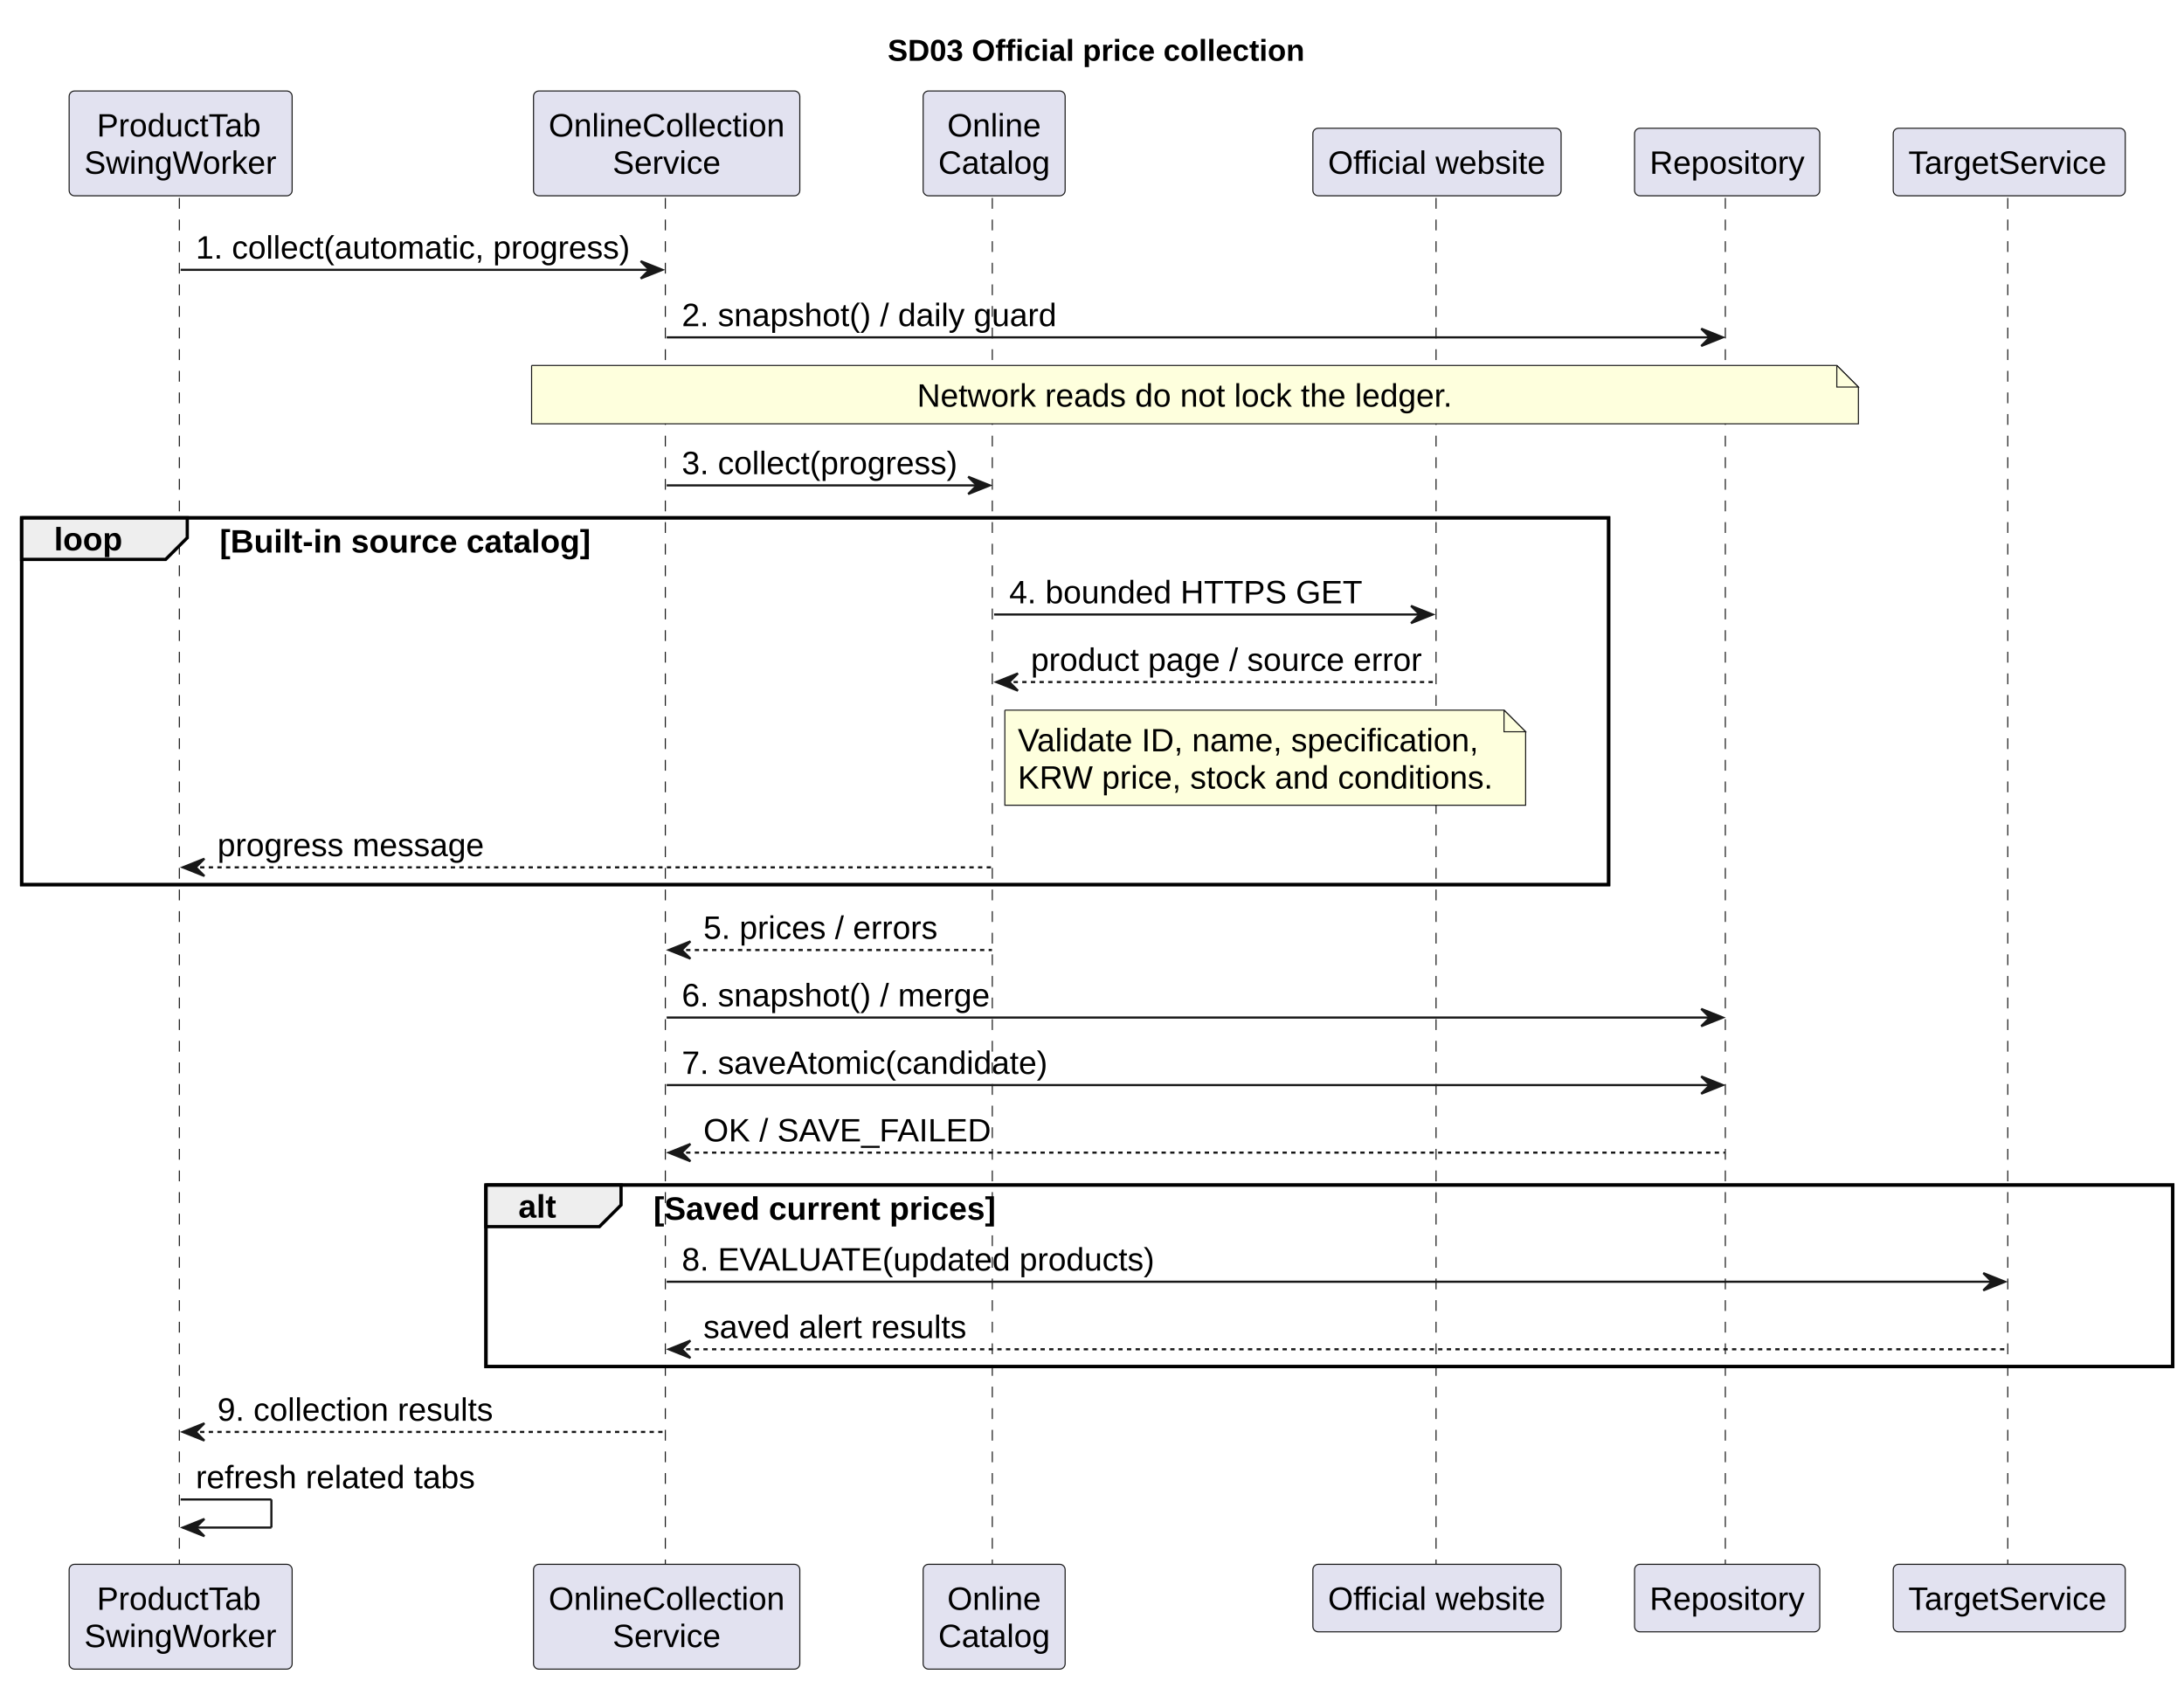
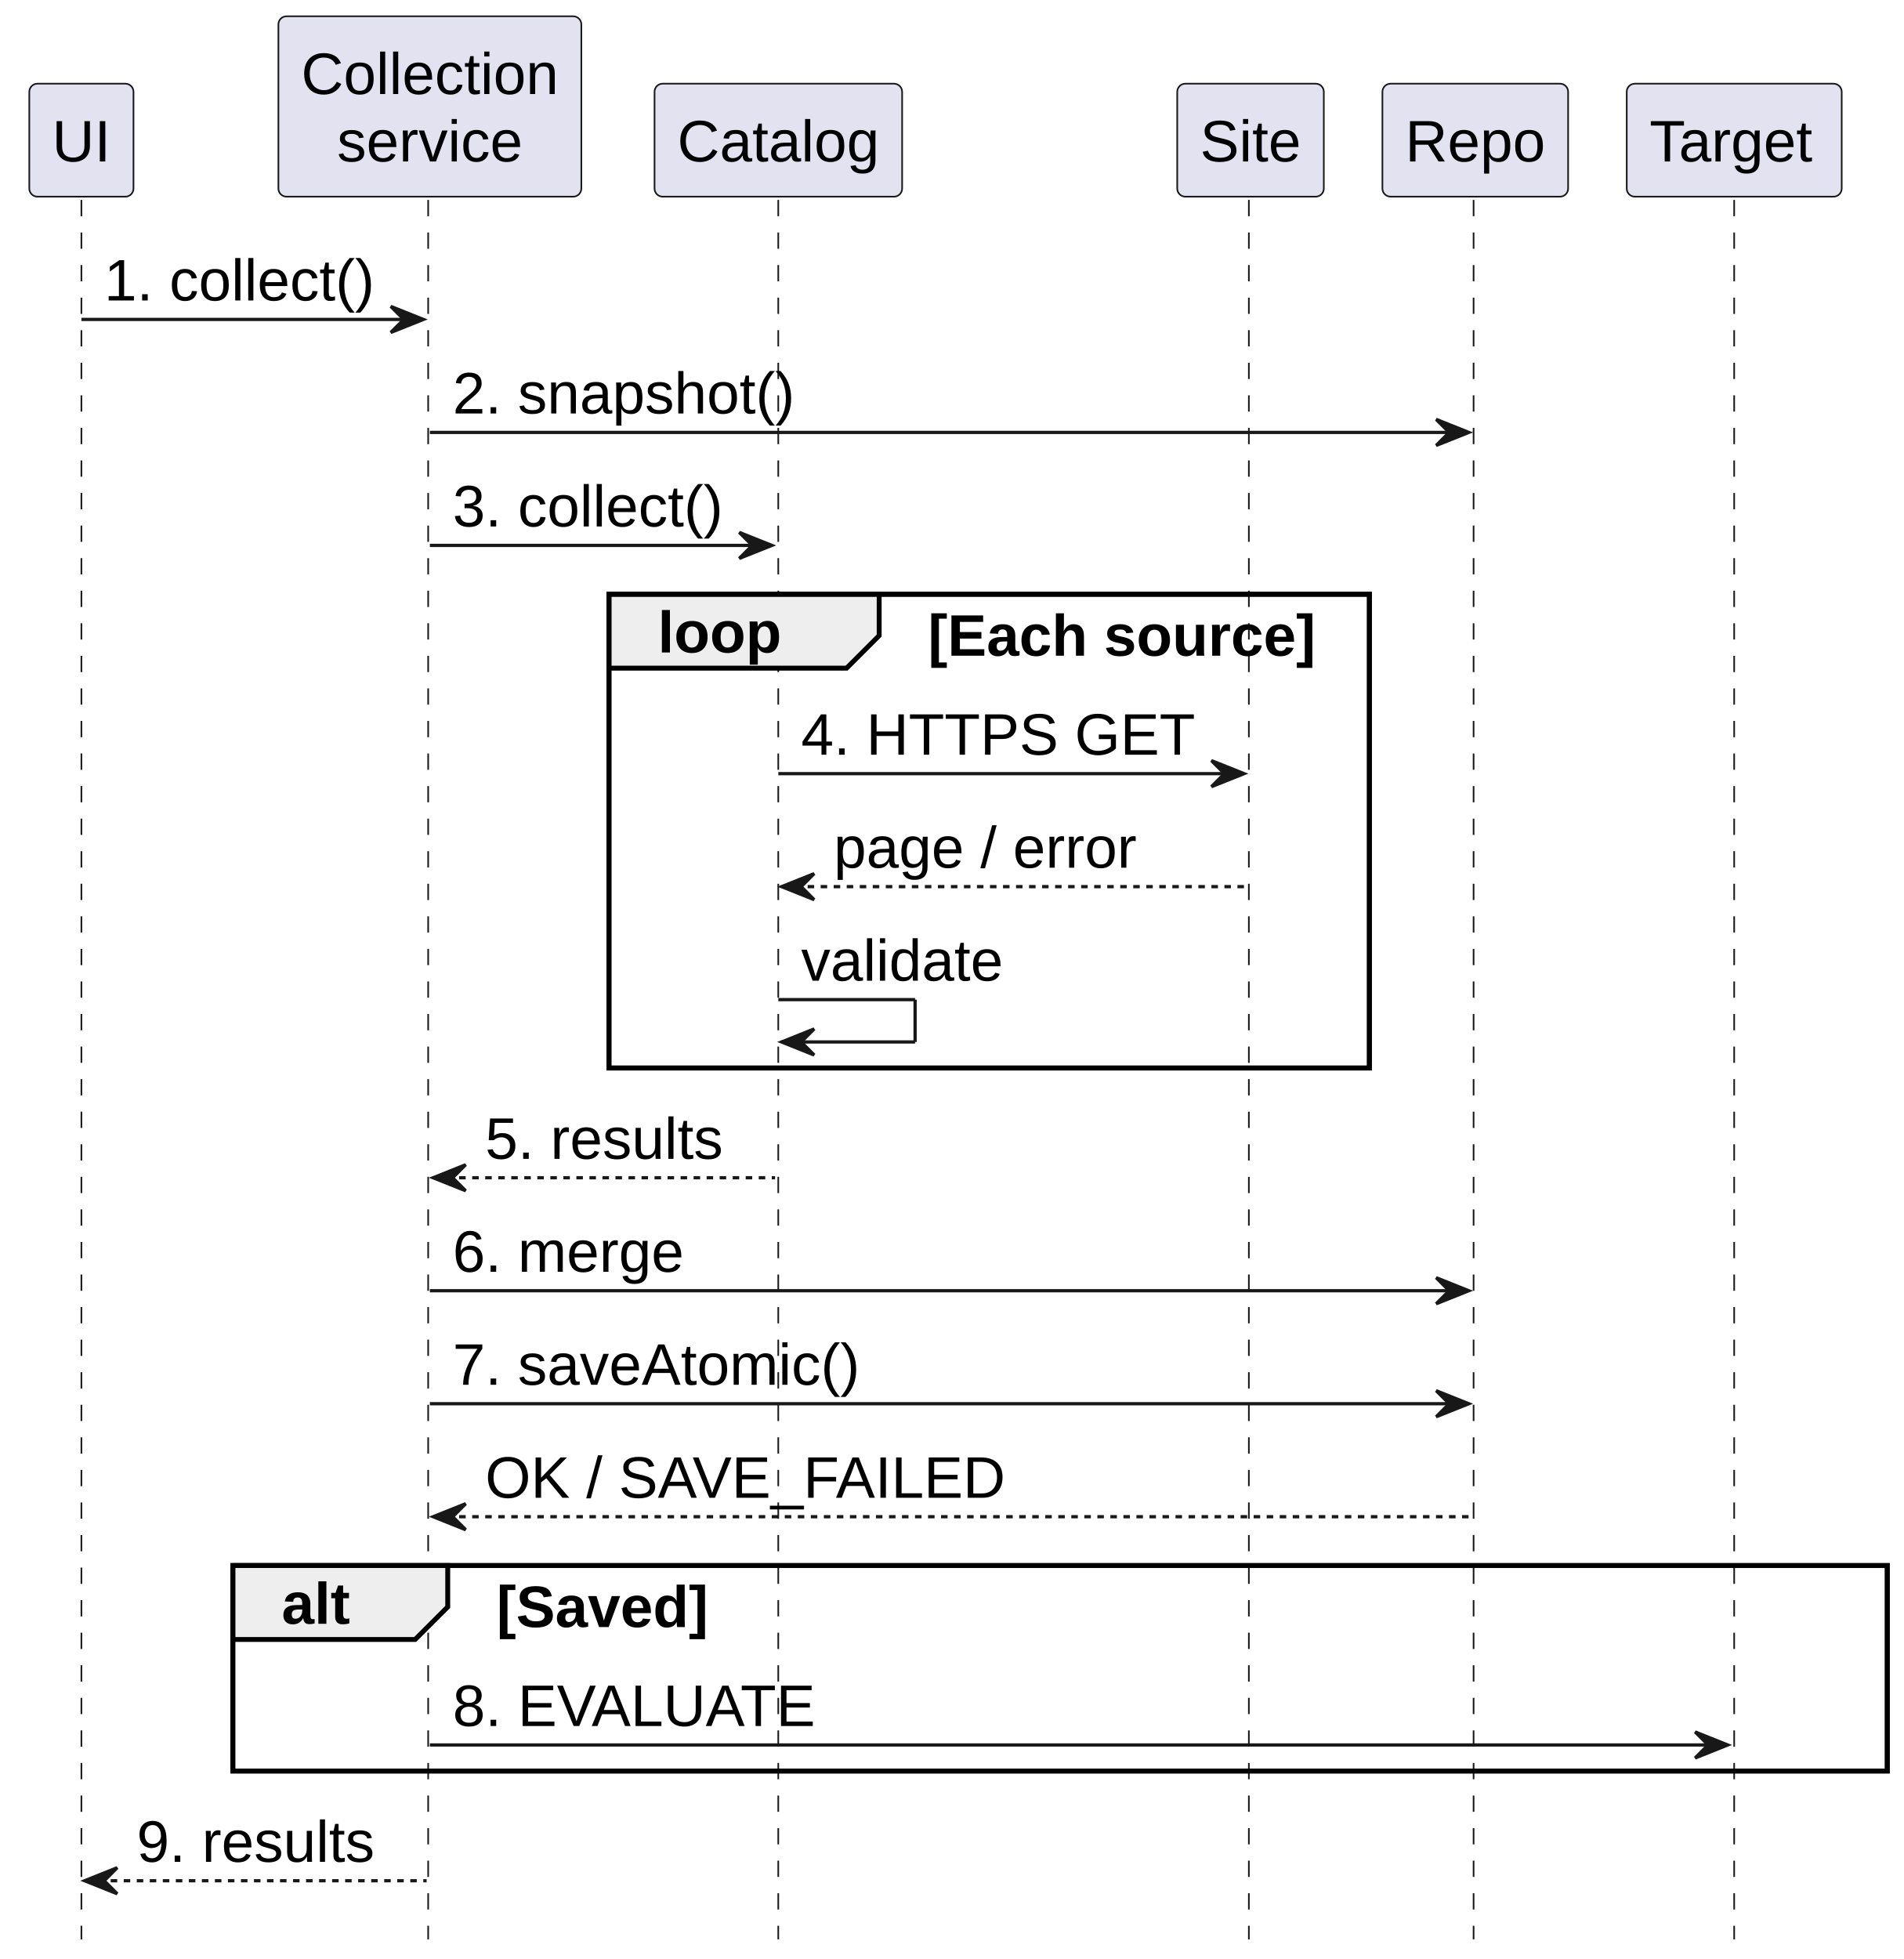
- <svg xmlns="http://www.w3.org/2000/svg" contentStyleType="text/css" data-diagram-type="SEQUENCE" height="1458.75px" preserveAspectRatio="none" style="width:1895px;height:1458px;background:#FFFFFF;" version="1.1" viewBox="0 0 1895 1458" width="1895.625px" zoomAndPan="magnify">
+ <svg xmlns="http://www.w3.org/2000/svg" contentStyleType="text/css" data-diagram-type="SEQUENCE" height="1128.75px" preserveAspectRatio="none" style="width:1096px;height:1128px;background:#FFFFFF;" version="1.1" viewBox="0 0 1096 1128" width="1096.875px" zoomAndPan="magnify">
  <defs />
  <g>
-     <text fill="#000000" font-family="Arial" font-size="26.25" font-weight="bold" lengthAdjust="spacing" textLength="361.783" x="770.182" y="52.747">SD03 Official price collection</text>
-     <rect fill="none" height="318.262" style="stroke:#000000;stroke-width:2.812;" width="1377.024" x="18.75" y="449.231" />
-     <rect fill="none" height="157.489" style="stroke:#000000;stroke-width:2.812;" width="1463.602" x="421.671" y="1028.107" />
+     <rect fill="none" height="272.796" style="stroke:#000000;stroke-width:2.812;" width="437.899" x="350.666" y="342.171" />
+     <rect fill="none" height="118.303" style="stroke:#000000;stroke-width:2.812;" width="952.725" x="134.065" y="901.454" />
    <g>
-       <rect fill="#000000" fill-opacity="0" height="1187.286" width="15" x="149.238" y="171.742" />
-       <line style="stroke:#181818;stroke-width:0.938;stroke-dasharray:9.375,9.375;" x1="155.625" x2="155.625" y1="171.742" y2="1359.028" />
+       <rect fill="#000000" fill-opacity="0" height="1001.572" width="15" x="39.375" y="115.118" />
+       <line style="stroke:#181818;stroke-width:0.938;stroke-dasharray:9.375,9.375;" x1="46.875" x2="46.875" y1="115.118" y2="1116.691" />
    </g>
    <g>
-       <rect fill="#000000" fill-opacity="0" height="1187.286" width="15" x="570.945" y="171.742" />
-       <line style="stroke:#181818;stroke-width:0.938;stroke-dasharray:9.375,9.375;" x1="577.296" x2="577.296" y1="171.742" y2="1359.028" />
+       <rect fill="#000000" fill-opacity="0" height="1001.572" width="15" x="240.04" y="115.118" />
+       <line style="stroke:#181818;stroke-width:0.938;stroke-dasharray:9.375,9.375;" x1="246.565" x2="246.565" y1="115.118" y2="1116.691" />
    </g>
    <g>
-       <rect fill="#000000" fill-opacity="0" height="1187.286" width="15" x="855.09" y="171.742" />
-       <line style="stroke:#181818;stroke-width:0.938;stroke-dasharray:9.375,9.375;" x1="860.995" x2="860.995" y1="171.742" y2="1359.028" />
+       <rect fill="#000000" fill-opacity="0" height="1001.572" width="15" x="440.706" y="115.118" />
+       <line style="stroke:#181818;stroke-width:0.938;stroke-dasharray:9.375,9.375;" x1="448.166" x2="448.166" y1="115.118" y2="1116.691" />
    </g>
    <g>
-       <rect fill="#000000" fill-opacity="0" height="1187.286" width="15" x="1239.334" y="171.742" />
-       <line style="stroke:#181818;stroke-width:0.938;stroke-dasharray:9.375,9.375;" x1="1246.019" x2="1246.019" y1="171.742" y2="1359.028" />
+       <rect fill="#000000" fill-opacity="0" height="1001.572" width="15" x="712.612" y="115.118" />
+       <line style="stroke:#181818;stroke-width:0.938;stroke-dasharray:9.375,9.375;" x1="719.159" x2="719.159" y1="115.118" y2="1116.691" />
    </g>
    <g>
-       <rect fill="#000000" fill-opacity="0" height="1187.286" width="15" x="1491.115" y="171.742" />
-       <line style="stroke:#181818;stroke-width:0.938;stroke-dasharray:9.375,9.375;" x1="1497.024" x2="1497.024" y1="171.742" y2="1359.028" />
+       <rect fill="#000000" fill-opacity="0" height="1001.572" width="15" x="842.032" y="115.118" />
+       <line style="stroke:#181818;stroke-width:0.938;stroke-dasharray:9.375,9.375;" x1="848.565" x2="848.565" y1="115.118" y2="1116.691" />
    </g>
    <g>
-       <rect fill="#000000" fill-opacity="0" height="1187.286" width="15" x="1735.864" y="171.742" />
-       <line style="stroke:#181818;stroke-width:0.938;stroke-dasharray:9.375,9.375;" x1="1742.081" x2="1742.081" y1="171.742" y2="1359.028" />
+       <rect fill="#000000" fill-opacity="0" height="1001.572" width="15" x="991.144" y="115.118" />
+       <line style="stroke:#181818;stroke-width:0.938;stroke-dasharray:9.375,9.375;" x1="998.623" x2="998.623" y1="115.118" y2="1116.691" />
    </g>
    <g class="participant participant-head" data-participant="UI">
-       <rect fill="#E2E2F0" height="90.932" rx="4.688" ry="4.688" style="stroke:#181818;stroke-width:0.938;" width="193.476" x="60" y="78.935" />
-       <text fill="#000000" font-family="Arial" font-size="28.125" lengthAdjust="spacing" textLength="145.39" x="84.043" y="118.441">ProductTab</text>
-       <text fill="#000000" font-family="Arial" font-size="28.125" lengthAdjust="spacing" textLength="167.226" x="73.125" y="150.782">SwingWorker</text>
-     </g>
-     <g class="participant participant-tail" data-participant="UI">
-       <rect fill="#E2E2F0" height="90.932" rx="4.688" ry="4.688" style="stroke:#181818;stroke-width:0.938;" width="193.476" x="60" y="1357.153" />
-       <text fill="#000000" font-family="Arial" font-size="28.125" lengthAdjust="spacing" textLength="145.39" x="84.043" y="1396.659">ProductTab</text>
-       <text fill="#000000" font-family="Arial" font-size="28.125" lengthAdjust="spacing" textLength="167.226" x="73.125" y="1429">SwingWorker</text>
+       <rect fill="#E2E2F0" height="65.059" rx="4.688" ry="4.688" style="stroke:#181818;stroke-width:0.938;" width="60" x="16.875" y="48.184" />
+       <text fill="#000000" font-family="Arial" font-size="33.75" lengthAdjust="spacing" textLength="33.75" x="30" y="92.966">UI</text>
    </g>
    <g class="participant participant-head" data-participant="Service">
-       <rect fill="#E2E2F0" height="90.932" rx="4.688" ry="4.688" style="stroke:#181818;stroke-width:0.938;" width="231.049" x="462.921" y="78.935" />
-       <text fill="#000000" font-family="Arial" font-size="28.125" lengthAdjust="spacing" textLength="204.799" x="476.046" y="118.441">OnlineCollection</text>
-       <text fill="#000000" font-family="Arial" font-size="28.125" lengthAdjust="spacing" textLength="93.782" x="531.554" y="150.782">Service</text>
-     </g>
-     <g class="participant participant-tail" data-participant="Service">
-       <rect fill="#E2E2F0" height="90.932" rx="4.688" ry="4.688" style="stroke:#181818;stroke-width:0.938;" width="231.049" x="462.921" y="1357.153" />
-       <text fill="#000000" font-family="Arial" font-size="28.125" lengthAdjust="spacing" textLength="204.799" x="476.046" y="1396.659">OnlineCollection</text>
-       <text fill="#000000" font-family="Arial" font-size="28.125" lengthAdjust="spacing" textLength="93.782" x="531.554" y="1429">Service</text>
+       <rect fill="#E2E2F0" height="103.868" rx="4.688" ry="4.688" style="stroke:#181818;stroke-width:0.938;" width="174.45" x="160.315" y="9.375" />
+       <text fill="#000000" font-family="Arial" font-size="33.75" lengthAdjust="spacing" textLength="148.2" x="173.44" y="54.157">Collection</text>
+       <text fill="#000000" font-family="Arial" font-size="33.75" lengthAdjust="spacing" textLength="106.903" x="194.089" y="92.966">service</text>
    </g>
    <g class="participant participant-head" data-participant="Collector">
-       <rect fill="#E2E2F0" height="90.932" rx="4.688" ry="4.688" style="stroke:#181818;stroke-width:0.938;" width="123.191" x="800.995" y="78.935" />
-       <text fill="#000000" font-family="Arial" font-size="28.125" lengthAdjust="spacing" textLength="81.299" x="821.941" y="118.441">Online</text>
-       <text fill="#000000" font-family="Arial" font-size="28.125" lengthAdjust="spacing" textLength="96.941" x="814.12" y="150.782">Catalog</text>
-     </g>
-     <g class="participant participant-tail" data-participant="Collector">
-       <rect fill="#E2E2F0" height="90.932" rx="4.688" ry="4.688" style="stroke:#181818;stroke-width:0.938;" width="123.191" x="800.995" y="1357.153" />
-       <text fill="#000000" font-family="Arial" font-size="28.125" lengthAdjust="spacing" textLength="81.299" x="821.941" y="1396.659">Online</text>
-       <text fill="#000000" font-family="Arial" font-size="28.125" lengthAdjust="spacing" textLength="96.941" x="814.12" y="1429">Catalog</text>
+       <rect fill="#E2E2F0" height="65.059" rx="4.688" ry="4.688" style="stroke:#181818;stroke-width:0.938;" width="142.579" x="376.916" y="48.184" />
+       <text fill="#000000" font-family="Arial" font-size="33.75" lengthAdjust="spacing" textLength="116.329" x="390.041" y="92.966">Catalog</text>
    </g>
    <g class="participant participant-head" data-participant="Site">
-       <rect fill="#E2E2F0" height="58.591" rx="4.688" ry="4.688" style="stroke:#181818;stroke-width:0.938;" width="215.38" x="1139.144" y="111.276" />
-       <text fill="#000000" font-family="Arial" font-size="28.125" lengthAdjust="spacing" textLength="189.13" x="1152.269" y="150.782">Official website</text>
-     </g>
-     <g class="participant participant-tail" data-participant="Site">
-       <rect fill="#E2E2F0" height="58.591" rx="4.688" ry="4.688" style="stroke:#181818;stroke-width:0.938;" width="215.38" x="1139.144" y="1357.153" />
-       <text fill="#000000" font-family="Arial" font-size="28.125" lengthAdjust="spacing" textLength="189.13" x="1152.269" y="1396.659">Official website</text>
+       <rect fill="#E2E2F0" height="65.059" rx="4.688" ry="4.688" style="stroke:#181818;stroke-width:0.938;" width="84.406" x="677.909" y="48.184" />
+       <text fill="#000000" font-family="Arial" font-size="33.75" lengthAdjust="spacing" textLength="58.156" x="691.034" y="92.966">Site</text>
    </g>
    <g class="participant participant-head" data-participant="Repo">
-       <rect fill="#E2E2F0" height="58.591" rx="4.688" ry="4.688" style="stroke:#181818;stroke-width:0.938;" width="160.681" x="1418.274" y="111.276" />
-       <text fill="#000000" font-family="Arial" font-size="28.125" lengthAdjust="spacing" textLength="134.431" x="1431.399" y="150.782">Repository</text>
-     </g>
-     <g class="participant participant-tail" data-participant="Repo">
-       <rect fill="#E2E2F0" height="58.591" rx="4.688" ry="4.688" style="stroke:#181818;stroke-width:0.938;" width="160.681" x="1418.274" y="1357.153" />
-       <text fill="#000000" font-family="Arial" font-size="28.125" lengthAdjust="spacing" textLength="134.431" x="1431.399" y="1396.659">Repository</text>
+       <rect fill="#E2E2F0" height="65.059" rx="4.688" ry="4.688" style="stroke:#181818;stroke-width:0.938;" width="106.934" x="796.065" y="48.184" />
+       <text fill="#000000" font-family="Arial" font-size="33.75" lengthAdjust="spacing" textLength="80.684" x="809.19" y="92.966">Repo</text>
    </g>
    <g class="participant participant-head" data-participant="Target">
-       <rect fill="#E2E2F0" height="58.591" rx="4.688" ry="4.688" style="stroke:#181818;stroke-width:0.938;" width="201.317" x="1642.706" y="111.276" />
-       <text fill="#000000" font-family="Arial" font-size="28.125" lengthAdjust="spacing" textLength="175.067" x="1655.831" y="150.782">TargetService</text>
-     </g>
-     <g class="participant participant-tail" data-participant="Target">
-       <rect fill="#E2E2F0" height="58.591" rx="4.688" ry="4.688" style="stroke:#181818;stroke-width:0.938;" width="201.317" x="1642.706" y="1357.153" />
-       <text fill="#000000" font-family="Arial" font-size="28.125" lengthAdjust="spacing" textLength="175.067" x="1655.831" y="1396.659">TargetService</text>
+       <rect fill="#E2E2F0" height="65.059" rx="4.688" ry="4.688" style="stroke:#181818;stroke-width:0.938;" width="123.792" x="936.748" y="48.184" />
+       <text fill="#000000" font-family="Arial" font-size="33.75" lengthAdjust="spacing" textLength="97.542" x="949.873" y="92.966">Target</text>
    </g>
    <g class="message" data-participant-1="UI" data-participant-2="Service">
-       <polygon fill="#181818" points="555.945,226.583,574.695,234.083,555.945,241.583,563.445,234.083" style="stroke:#181818;stroke-width:1.875;" />
-       <line style="stroke:#181818;stroke-width:1.875;" x1="156.738" x2="567.195" y1="234.083" y2="234.083" />
-       <text fill="#000000" font-family="Arial" font-size="28.125" lengthAdjust="spacing" textLength="376.707" x="169.863" y="224.373">1. collect(automatic, progress)</text>
+       <polygon fill="#181818" points="225.04,176.428,243.79,183.928,225.04,191.428,232.54,183.928" style="stroke:#181818;stroke-width:1.875;" />
+       <line style="stroke:#181818;stroke-width:1.875;" x1="46.875" x2="236.29" y1="183.928" y2="183.928" />
+       <text fill="#000000" font-family="Arial" font-size="33.75" lengthAdjust="spacing" textLength="155.665" x="60" y="173.025">1. collect()</text>
    </g>
    <g class="message" data-participant-1="Service" data-participant-2="Repo">
-       <polygon fill="#181818" points="1476.115,285.174,1494.865,292.674,1476.115,300.174,1483.615,292.674" style="stroke:#181818;stroke-width:1.875;" />
-       <line style="stroke:#181818;stroke-width:1.875;" x1="578.445" x2="1487.365" y1="292.674" y2="292.674" />
-       <text fill="#000000" font-family="Arial" font-size="28.125" lengthAdjust="spacing" textLength="325.182" x="591.57" y="282.964">2. snapshot() / daily guard</text>
+       <polygon fill="#181818" points="827.032,241.487,845.782,248.987,827.032,256.487,834.532,248.987" style="stroke:#181818;stroke-width:1.875;" />
+       <line style="stroke:#181818;stroke-width:1.875;" x1="247.54" x2="838.282" y1="248.987" y2="248.987" />
+       <text fill="#000000" font-family="Arial" font-size="33.75" lengthAdjust="spacing" textLength="196.979" x="260.665" y="238.085">2. snapshot()</text>
    </g>
-     <path d="M461.25,317.049 L461.25,367.674 L1612.5,367.674 L1612.5,335.799 L1593.75,317.049 L461.25,317.049" fill="#FEFFDD" style="stroke:#181818;stroke-width:0.938;" />
-     <path d="M1593.75,317.049 L1593.75,335.799 L1612.5,335.799 L1593.75,317.049" fill="#FEFFDD" style="stroke:#181818;stroke-width:0.938;" />
-     <text fill="#000000" font-family="Arial" font-size="28.125" lengthAdjust="spacing" textLength="465.875" x="795.705" y="352.805">Network reads do not lock the ledger.</text>
    <g class="message" data-participant-1="Service" data-participant-2="Collector">
-       <polygon fill="#181818" points="840.09,413.606,858.84,421.106,840.09,428.606,847.59,421.106" style="stroke:#181818;stroke-width:1.875;" />
-       <line style="stroke:#181818;stroke-width:1.875;" x1="578.445" x2="851.34" y1="421.106" y2="421.106" />
-       <text fill="#000000" font-family="Arial" font-size="28.125" lengthAdjust="spacing" textLength="239.145" x="591.57" y="411.396">3. collect(progress)</text>
+       <polygon fill="#181818" points="425.706,306.546,444.456,314.046,425.706,321.546,433.206,314.046" style="stroke:#181818;stroke-width:1.875;" />
+       <line style="stroke:#181818;stroke-width:1.875;" x1="247.54" x2="436.956" y1="314.046" y2="314.046" />
+       <text fill="#000000" font-family="Arial" font-size="33.75" lengthAdjust="spacing" textLength="155.665" x="260.665" y="303.144">3. collect()</text>
    </g>
-     <path d="M18.75,449.231 L162.479,449.231 L162.479,466.572 L143.729,485.322 L18.75,485.322 L18.75,449.231" fill="#EEEEEE" style="stroke:#000000;stroke-width:2.812;" />
-     <rect fill="none" height="318.262" style="stroke:#000000;stroke-width:2.812;" width="1377.024" x="18.75" y="449.231" />
-     <text fill="#000000" font-family="Arial" font-size="28.125" font-weight="bold" lengthAdjust="spacing" textLength="59.354" x="46.875" y="477.487">loop</text>
-     <text fill="#000000" font-family="Arial" font-size="28.125" font-weight="bold" lengthAdjust="spacing" textLength="321.899" x="190.604" y="479.362">[Built-in source catalog]</text>
+     <path d="M350.666,342.171 L506.266,342.171 L506.266,365.98 L487.516,384.73 L350.666,384.73 L350.666,342.171" fill="#EEEEEE" style="stroke:#000000;stroke-width:2.812;" />
+     <rect fill="none" height="272.796" style="stroke:#000000;stroke-width:2.812;" width="437.899" x="350.666" y="342.171" />
+     <text fill="#000000" font-family="Arial" font-size="33.75" font-weight="bold" lengthAdjust="spacing" textLength="71.224" x="378.791" y="375.703">loop</text>
+     <text fill="#000000" font-family="Arial" font-size="33.75" font-weight="bold" lengthAdjust="spacing" textLength="223.198" x="534.391" y="377.578">[Each source]</text>
    <g class="message" data-participant-1="Collector" data-participant-2="Site">
-       <polygon fill="#181818" points="1224.334,525.629,1243.084,533.129,1224.334,540.629,1231.834,533.129" style="stroke:#181818;stroke-width:1.875;" />
-       <line style="stroke:#181818;stroke-width:1.875;" x1="862.59" x2="1235.584" y1="533.129" y2="533.129" />
-       <text fill="#000000" font-family="Arial" font-size="28.125" lengthAdjust="spacing" textLength="306.395" x="875.715" y="523.419">4. bounded HTTPS GET</text>
+       <polygon fill="#181818" points="697.612,437.974,716.362,445.474,697.612,452.974,705.112,445.474" style="stroke:#181818;stroke-width:1.875;" />
+       <line style="stroke:#181818;stroke-width:1.875;" x1="448.206" x2="708.862" y1="445.474" y2="445.474" />
+       <text fill="#000000" font-family="Arial" font-size="33.75" lengthAdjust="spacing" textLength="226.906" x="461.331" y="434.572">4. HTTPS GET</text>
    </g>
    <g class="message" data-participant-1="Site" data-participant-2="Collector">
-       <polygon fill="#181818" points="883.215,584.22,864.465,591.72,883.215,599.22,875.715,591.72" style="stroke:#181818;stroke-width:1.875;" />
-       <line style="stroke:#181818;stroke-width:1.875;stroke-dasharray:3.75,3.75;" x1="871.965" x2="1244.959" y1="591.72" y2="591.72" />
-       <text fill="#000000" font-family="Arial" font-size="28.125" lengthAdjust="spacing" textLength="339.244" x="894.465" y="582.01">product page / source error</text>
+       <polygon fill="#181818" points="468.831,503.033,450.081,510.533,468.831,518.033,461.331,510.533" style="stroke:#181818;stroke-width:1.875;" />
+       <line style="stroke:#181818;stroke-width:1.875;stroke-dasharray:3.75,3.75;" x1="457.581" x2="718.237" y1="510.533" y2="510.533" />
+       <text fill="#000000" font-family="Arial" font-size="33.75" lengthAdjust="spacing" textLength="174.468" x="480.081" y="499.631">page / error</text>
    </g>
-     <path d="M871.875,616.095 L871.875,698.595 L1323.75,698.595 L1323.75,634.845 L1305,616.095 L871.875,616.095" fill="#FEFFDD" style="stroke:#181818;stroke-width:0.938;" />
-     <path d="M1305,616.095 L1305,634.845 L1323.75,634.845 L1305,616.095" fill="#FEFFDD" style="stroke:#181818;stroke-width:0.938;" />
-     <text fill="#000000" font-family="Arial" font-size="28.125" lengthAdjust="spacing" textLength="401.77" x="883.125" y="651.851">Validate ID, name, specification,</text>
-     <text fill="#000000" font-family="Arial" font-size="28.125" lengthAdjust="spacing" textLength="412.674" x="883.125" y="684.192">KRW price, stock and conditions.</text>
-     <g class="message" data-participant-1="Collector" data-participant-2="UI">
-       <polygon fill="#181818" points="177.363,744.993,158.613,752.493,177.363,759.993,169.863,752.493" style="stroke:#181818;stroke-width:1.875;" />
-       <line style="stroke:#181818;stroke-width:1.875;stroke-dasharray:3.75,3.75;" x1="166.113" x2="860.715" y1="752.493" y2="752.493" />
-       <text fill="#000000" font-family="Arial" font-size="28.125" lengthAdjust="spacing" textLength="231.358" x="188.613" y="742.783">progress message</text>
+     <g class="message" data-participant-1="Collector" data-participant-2="Collector">
+       <line style="stroke:#181818;stroke-width:1.875;" x1="448.206" x2="526.956" y1="575.592" y2="575.592" />
+       <line style="stroke:#181818;stroke-width:1.875;" x1="526.956" x2="526.956" y1="575.592" y2="599.967" />
+       <line style="stroke:#181818;stroke-width:1.875;" x1="450.081" x2="526.956" y1="599.967" y2="599.967" />
+       <polygon fill="#181818" points="468.831,592.467,450.081,599.967,468.831,607.467,461.331,599.967" style="stroke:#181818;stroke-width:1.875;" />
+       <text fill="#000000" font-family="Arial" font-size="33.75" lengthAdjust="spacing" textLength="116.329" x="461.331" y="564.69">validate</text>
    </g>
    <g class="message" data-participant-1="Collector" data-participant-2="Service">
-       <polygon fill="#181818" points="599.07,816.709,580.32,824.209,599.07,831.709,591.57,824.209" style="stroke:#181818;stroke-width:1.875;" />
-       <line style="stroke:#181818;stroke-width:1.875;stroke-dasharray:3.75,3.75;" x1="587.82" x2="860.715" y1="824.209" y2="824.209" />
-       <text fill="#000000" font-family="Arial" font-size="28.125" lengthAdjust="spacing" textLength="203.178" x="610.32" y="814.499">5. prices / errors</text>
+       <polygon fill="#181818" points="268.165,670.651,249.415,678.151,268.165,685.651,260.665,678.151" style="stroke:#181818;stroke-width:1.875;" />
+       <line style="stroke:#181818;stroke-width:1.875;stroke-dasharray:3.75,3.75;" x1="256.915" x2="446.331" y1="678.151" y2="678.151" />
+       <text fill="#000000" font-family="Arial" font-size="33.75" lengthAdjust="spacing" textLength="136.928" x="279.415" y="667.249">5. results</text>
    </g>
    <g class="message" data-participant-1="Service" data-participant-2="Repo">
-       <polygon fill="#181818" points="1476.115,875.3,1494.865,882.8,1476.115,890.3,1483.615,882.8" style="stroke:#181818;stroke-width:1.875;" />
-       <line style="stroke:#181818;stroke-width:1.875;" x1="578.445" x2="1487.365" y1="882.8" y2="882.8" />
-       <text fill="#000000" font-family="Arial" font-size="28.125" lengthAdjust="spacing" textLength="267.311" x="591.57" y="873.09">6. snapshot() / merge</text>
+       <polygon fill="#181818" points="827.032,735.71,845.782,743.21,827.032,750.71,834.532,743.21" style="stroke:#181818;stroke-width:1.875;" />
+       <line style="stroke:#181818;stroke-width:1.875;" x1="247.54" x2="838.282" y1="743.21" y2="743.21" />
+       <text fill="#000000" font-family="Arial" font-size="33.75" lengthAdjust="spacing" textLength="133.187" x="260.665" y="732.308">6. merge</text>
    </g>
    <g class="message" data-participant-1="Service" data-participant-2="Repo">
-       <polygon fill="#181818" points="1476.115,933.891,1494.865,941.391,1476.115,948.891,1483.615,941.391" style="stroke:#181818;stroke-width:1.875;" />
-       <line style="stroke:#181818;stroke-width:1.875;" x1="578.445" x2="1487.365" y1="941.391" y2="941.391" />
-       <text fill="#000000" font-family="Arial" font-size="28.125" lengthAdjust="spacing" textLength="317.34" x="591.57" y="931.681">7. saveAtomic(candidate)</text>
+       <polygon fill="#181818" points="827.032,800.77,845.782,808.27,827.032,815.77,834.532,808.27" style="stroke:#181818;stroke-width:1.875;" />
+       <line style="stroke:#181818;stroke-width:1.875;" x1="247.54" x2="838.282" y1="808.27" y2="808.27" />
+       <text fill="#000000" font-family="Arial" font-size="33.75" lengthAdjust="spacing" textLength="234.437" x="260.665" y="797.368">7. saveAtomic()</text>
    </g>
    <g class="message" data-participant-1="Repo" data-participant-2="Service">
-       <polygon fill="#181818" points="599.07,992.482,580.32,999.982,599.07,1007.482,591.57,999.982" style="stroke:#181818;stroke-width:1.875;" />
-       <line style="stroke:#181818;stroke-width:1.875;stroke-dasharray:3.75,3.75;" x1="587.82" x2="1496.74" y1="999.982" y2="999.982" />
-       <text fill="#000000" font-family="Arial" font-size="28.125" lengthAdjust="spacing" textLength="253.221" x="610.32" y="990.272">OK / SAVE_FAILED</text>
+       <polygon fill="#181818" points="268.165,865.829,249.415,873.329,268.165,880.829,260.665,873.329" style="stroke:#181818;stroke-width:1.875;" />
+       <line style="stroke:#181818;stroke-width:1.875;stroke-dasharray:3.75,3.75;" x1="256.915" x2="847.657" y1="873.329" y2="873.329" />
+       <text fill="#000000" font-family="Arial" font-size="33.75" lengthAdjust="spacing" textLength="303.865" x="279.415" y="862.427">OK / SAVE_FAILED</text>
    </g>
-     <path d="M421.671,1028.107 L538.867,1028.107 L538.867,1045.448 L520.117,1064.198 L421.671,1064.198 L421.671,1028.107" fill="#EEEEEE" style="stroke:#000000;stroke-width:2.812;" />
-     <rect fill="none" height="157.489" style="stroke:#000000;stroke-width:2.812;" width="1463.602" x="421.671" y="1028.107" />
-     <text fill="#000000" font-family="Arial" font-size="28.125" font-weight="bold" lengthAdjust="spacing" textLength="32.822" x="449.796" y="1056.363">alt</text>
-     <text fill="#000000" font-family="Arial" font-size="28.125" font-weight="bold" lengthAdjust="spacing" textLength="296.988" x="566.992" y="1058.238">[Saved current prices]</text>
+     <path d="M134.065,901.454 L257.826,901.454 L257.826,925.263 L239.076,944.013 L134.065,944.013 L134.065,901.454" fill="#EEEEEE" style="stroke:#000000;stroke-width:2.812;" />
+     <rect fill="none" height="118.303" style="stroke:#000000;stroke-width:2.812;" width="952.725" x="134.065" y="901.454" />
+     <text fill="#000000" font-family="Arial" font-size="33.75" font-weight="bold" lengthAdjust="spacing" textLength="39.386" x="162.19" y="934.986">alt</text>
+     <text fill="#000000" font-family="Arial" font-size="33.75" font-weight="bold" lengthAdjust="spacing" textLength="121.915" x="285.951" y="936.861">[Saved]</text>
    <g class="message" data-participant-1="Service" data-participant-2="Target">
-       <polygon fill="#181818" points="1720.864,1104.505,1739.614,1112.005,1720.864,1119.505,1728.364,1112.005" style="stroke:#181818;stroke-width:1.875;" />
-       <line style="stroke:#181818;stroke-width:1.875;" x1="578.445" x2="1732.114" y1="1112.005" y2="1112.005" />
-       <text fill="#000000" font-family="Arial" font-size="28.125" lengthAdjust="spacing" textLength="414.281" x="591.57" y="1102.295">8. EVALUATE(updated products)</text>
-     </g>
-     <g class="message" data-participant-1="Target" data-participant-2="Service">
-       <polygon fill="#181818" points="599.07,1163.096,580.32,1170.596,599.07,1178.096,591.57,1170.596" style="stroke:#181818;stroke-width:1.875;" />
-       <line style="stroke:#181818;stroke-width:1.875;stroke-dasharray:3.75,3.75;" x1="587.82" x2="1741.489" y1="1170.596" y2="1170.596" />
-       <text fill="#000000" font-family="Arial" font-size="28.125" lengthAdjust="spacing" textLength="228.227" x="610.32" y="1160.886">saved alert results</text>
+       <polygon fill="#181818" points="976.144,997.256,994.894,1004.756,976.144,1012.256,983.644,1004.756" style="stroke:#181818;stroke-width:1.875;" />
+       <line style="stroke:#181818;stroke-width:1.875;" x1="247.54" x2="987.394" y1="1004.756" y2="1004.756" />
+       <text fill="#000000" font-family="Arial" font-size="33.75" lengthAdjust="spacing" textLength="213.838" x="260.665" y="993.854">8. EVALUATE</text>
    </g>
    <g class="message" data-participant-1="Service" data-participant-2="UI">
-       <polygon fill="#181818" points="177.363,1234.812,158.613,1242.312,177.363,1249.812,169.863,1242.312" style="stroke:#181818;stroke-width:1.875;" />
-       <line style="stroke:#181818;stroke-width:1.875;stroke-dasharray:3.75,3.75;" x1="166.113" x2="576.57" y1="1242.312" y2="1242.312" />
-       <text fill="#000000" font-family="Arial" font-size="28.125" lengthAdjust="spacing" textLength="239.172" x="188.613" y="1232.602">9. collection results</text>
-     </g>
-     <g class="message" data-participant-1="UI" data-participant-2="UI">
-       <line style="stroke:#181818;stroke-width:1.875;" x1="156.738" x2="235.488" y1="1300.903" y2="1300.903" />
-       <line style="stroke:#181818;stroke-width:1.875;" x1="235.488" x2="235.488" y1="1300.903" y2="1325.278" />
-       <line style="stroke:#181818;stroke-width:1.875;" x1="158.613" x2="235.488" y1="1325.278" y2="1325.278" />
-       <polygon fill="#181818" points="177.363,1317.778,158.613,1325.278,177.363,1332.778,169.863,1325.278" style="stroke:#181818;stroke-width:1.875;" />
-       <text fill="#000000" font-family="Arial" font-size="28.125" lengthAdjust="spacing" textLength="242.317" x="169.863" y="1291.193">refresh related tabs</text>
+       <polygon fill="#181818" points="67.5,1075.441,48.75,1082.941,67.5,1090.441,60,1082.941" style="stroke:#181818;stroke-width:1.875;" />
+       <line style="stroke:#181818;stroke-width:1.875;stroke-dasharray:3.75,3.75;" x1="56.25" x2="245.665" y1="1082.941" y2="1082.941" />
+       <text fill="#000000" font-family="Arial" font-size="33.75" lengthAdjust="spacing" textLength="136.928" x="78.75" y="1072.039">9. results</text>
    </g>
  </g>
</svg>
